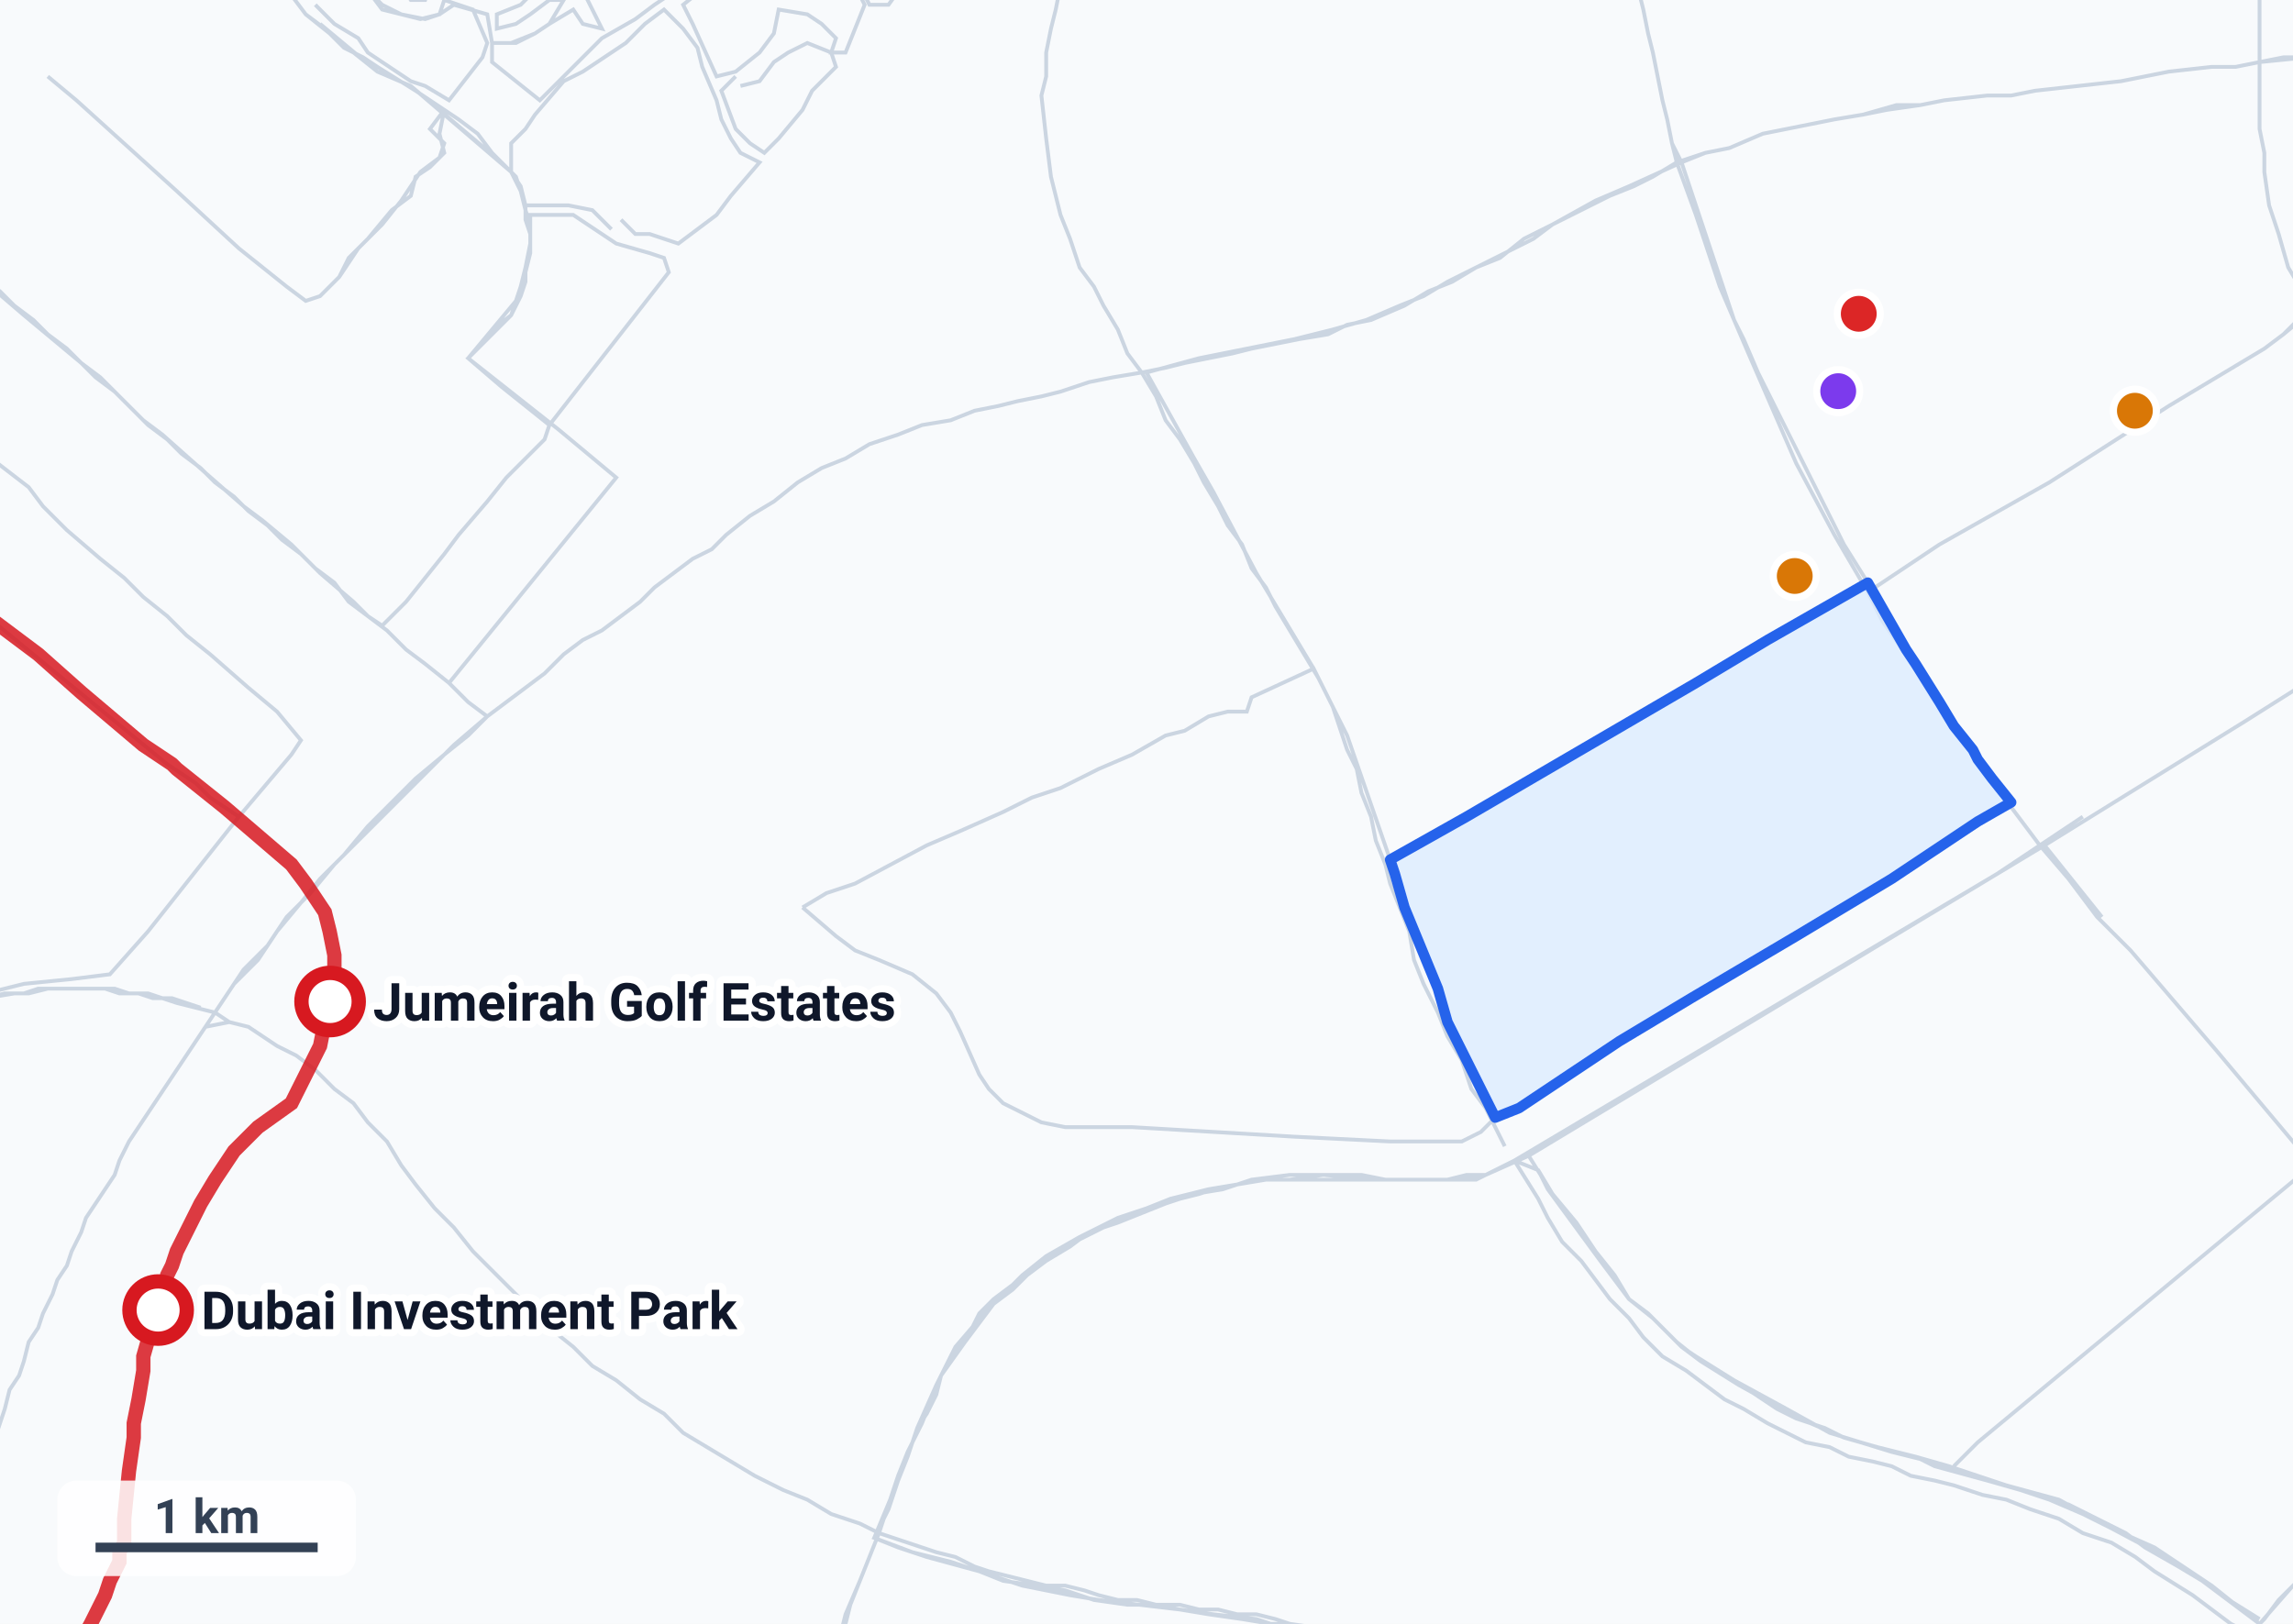
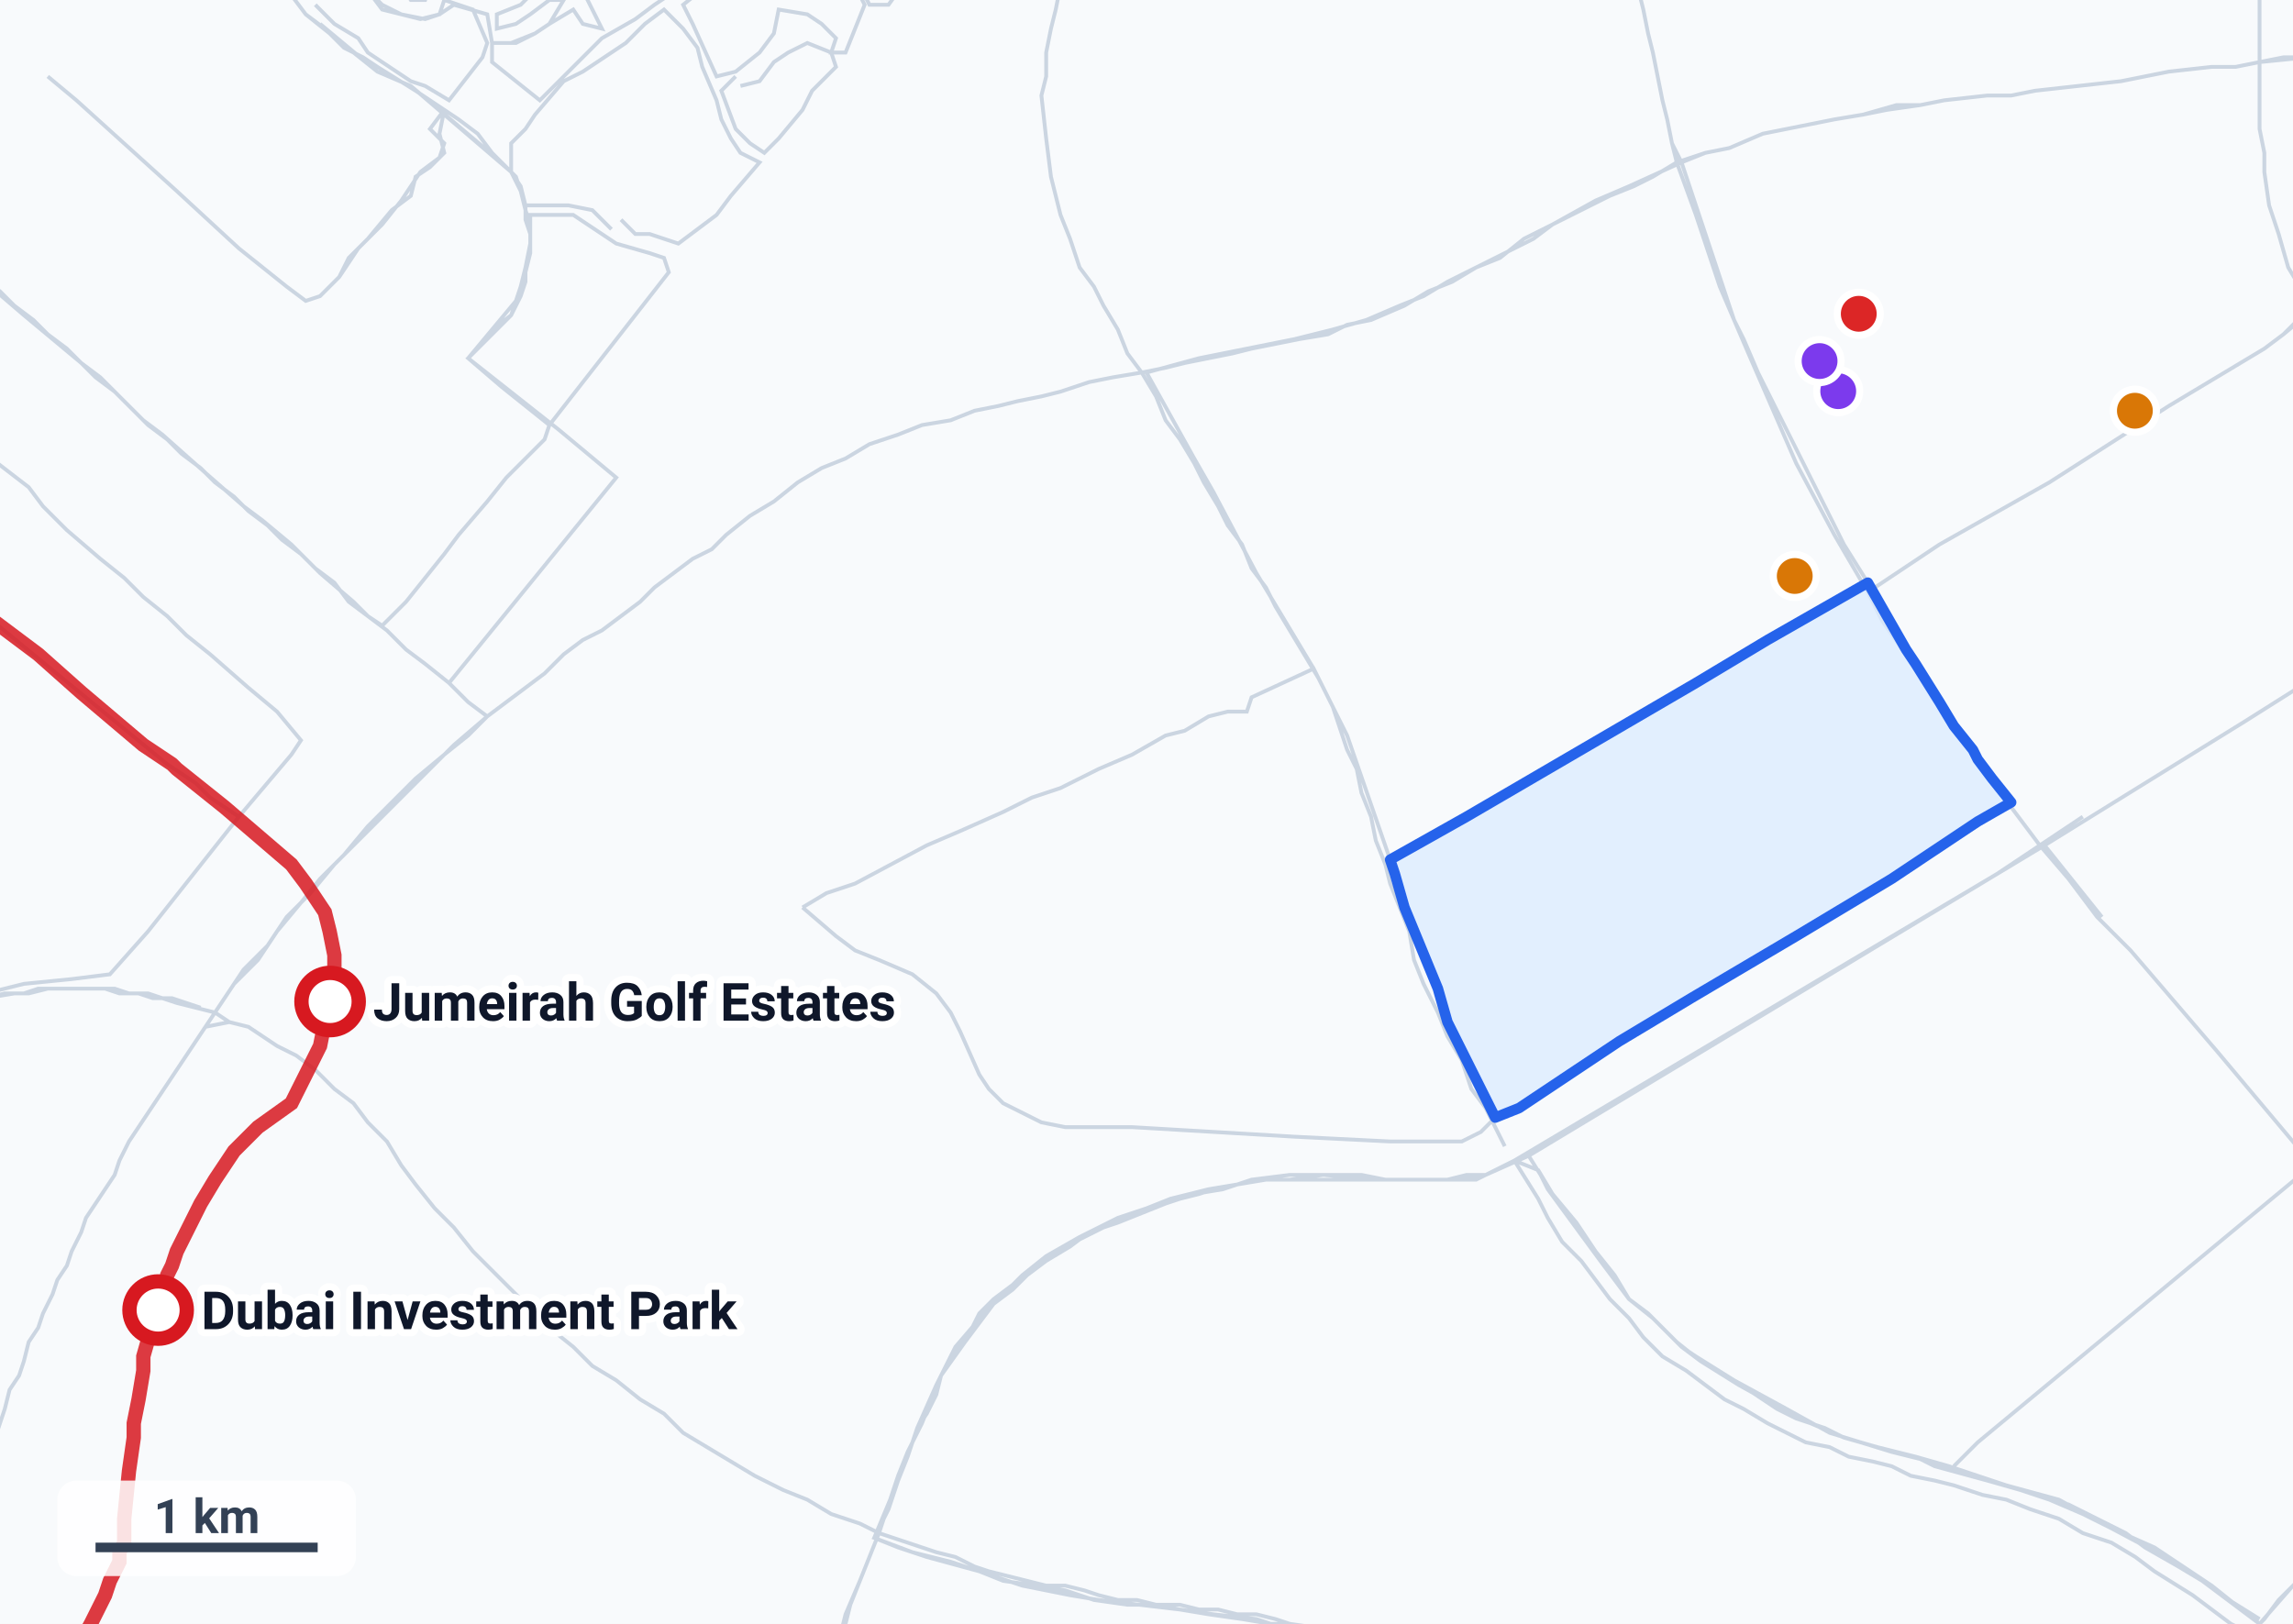
<svg xmlns="http://www.w3.org/2000/svg" viewBox="0 0 480 340" width="480" height="340">
  <style>.l{font:600 11px system-ui,-apple-system,"Segoe UI",Roboto,sans-serif;fill:#0f172a;paint-order:stroke;stroke:#fff;stroke-width:3px;stroke-linejoin:round}.s{font:600 10px system-ui,-apple-system,"Segoe UI",Roboto,sans-serif;fill:#334155}</style>
  <rect width="480" height="340" fill="#f8fafc" />
  <path d="M343,-2 344,2 345,7 346,11 347,16 348,21 349,25 350,30 351,34 346,37 342,39 337,41 333,43 325,47 319,50 314,54 309,56 304,59 299,61 294,64 287,67 282,68 278,70 272,71 267,72 262,73 258,74 253,75 248,76 244,77 239,78 236,74 234,69 231,64 229,60 226,56 224,50 222,45 220,37 219,29 218,20 219,16 219,11 220,6 221,2 222,-3M175,345 176,342 177,338 180,331 182,326 184,321 190,323 196,325 200,326 204,328 207,329 211,330 215,331 219,332 223,332 227,333 230,334 234,335 238,335 242,336 247,336 251,337 255,337 259,338 263,338 267,339 270,340 274,341 278,342 282,343 286,344 290,345 293,346M471,342 474,339 477,335 480,332 484,328 487,325M169,314 174,317 180,319 184,321 182,326 180,331 178,336 177,340 176,344M-9,328 -9,325 -8,322 -7,318 -6,315 -5,311 -3,308 -2,304 -0,298 1,295 2,291 4,288 5,285 6,281 8,278 9,275 11,271 12,268 14,265 15,262 17,258 18,255 20,252 22,249 24,246 25,243 27,239 29,236 31,233 33,230 35,227 37,224 39,221 43,215 48,214 52,215 55,217 58,219 62,221 66,224 70,228 74,231 77,235 81,239 84,244 87,248 91,253 95,257 99,262 103,266 107,270 111,274 115,278 120,282 124,286 129,289 134,293 139,296 143,300 148,303 153,306 158,309 164,312 169,314M484,65 478,70 474,73 469,76 454,85 429,101 406,114 391,124 384,112 376,97 366,74 360,60 355,45 351,34 357,32 362,31 369,28 374,27 379,26 384,25 390,24 395,23 402,22 407,21 416,20 421,20 426,19 435,18 444,17 454,15 463,14 468,14 473,13 473,18 473,22 473,27 474,32 474,36 475,43 477,49 479,56 482,61 484,65M222,-3 221,2 220,6 219,11 219,16 218,20 219,29 220,37 222,45 224,50 226,56 229,60 231,64 234,69 236,74 239,78 233,79 228,80 222,82 218,83 213,84 209,85 204,86 199,88 193,89 188,91 182,93 177,96 172,98 167,101 162,105 157,108 152,112 149,115 145,117 141,120 137,123 134,126 130,129 126,132 122,134 118,137 114,141 110,144 106,147 102,150 98,147 94,143 129,100M436,171 427,177 415,161 404,144 394,130 391,124 406,114 429,101 454,85 469,76 474,73 478,70 482,66 485,67 489,75M45,212 41,218 37,224 35,227 33,230 31,233 29,236 27,239 25,243 24,246 22,249 20,252 18,255 17,258 15,262 14,265 12,268 11,271 9,275 8,278 6,281 5,285 4,288 2,291 1,295 -0,298 -1,301 -3,308 -5,311 -6,315 -7,318 -8,322 -9,325 -9,328M-8,210 -3,209 1,208 5,208 8,207 12,207 15,207 19,207 22,207 25,208 29,208 32,209 36,209 39,210 42,211M489,75 486,70 484,65 482,61 479,56 477,49 475,43 474,36 474,32 473,27 473,22 473,18 473,13 478,12 483,12 488,11M473,-6 473,-1 473,3 473,8 473,13 468,14 463,14 454,15 444,17 435,18 426,19 421,20 416,20 407,21 402,22 397,22 390,24 384,25 379,26 374,27 369,28 362,31 357,32 352,34 350,30 349,25 348,21 347,16 346,11 345,7 344,2 343,-2M488,11 483,12 473,13 473,8 473,3 473,-1 473,-6M487,325 484,328 480,332 477,335 474,339 471,342 467,340 463,337 459,334 451,329 447,326 442,323 436,321 431,318 425,316 420,314 415,313 409,311 405,310 400,309 396,307 392,306 387,305 383,303 378,302 374,300 370,298 365,295 361,293 357,290 353,287 348,284 344,280 341,276 337,272 334,268 331,264 327,260 324,255 322,251 317,243 418,183 427,177 433,184 439,192 446,199 464,220 485,245M64,3 79,15 86,18 105,34 108,37 109,40 110,44 111,47 111,50 111,53 110,57 109,60 108,63 98,75 117,90 129,100 94,143 89,139 85,136 81,132 77,129 73,126 70,122 66,119 63,116 59,113 56,110 52,107 49,104 45,101 42,98 38,95 35,92 31,89 28,86 24,82 21,79 17,76 14,73 10,70 7,67 3,64 -0,61 -4,58 -7,55M-8,54 -4,58 -0,61 3,64 7,67 10,70 14,73 17,76 21,79 24,82 28,86 31,89 35,92 38,95 42,98 45,101 49,104 52,107 56,110 59,113 63,116 66,119 70,122 73,126 77,129 81,132 85,136 89,139 94,143 98,147 102,150 98,154 93,158 87,163 82,168 77,173 72,179 67,184 63,189 58,195 54,201 49,206 45,212 41,211 37,210 34,209 31,208 27,208 24,207 20,207 17,207 13,207 10,207 6,208 3,208 -3,209 -8,210M129,100 117,90 98,75 107,66 109,62 110,59 110,56 111,52 111,49 110,46 110,43 109,40 107,36 86,18 79,15 67,5M317,243 309,247 302,247 296,247 290,247 285,246 280,246 274,246 270,246 262,247 256,249 250,250 244,252 239,254 234,256 228,258 224,261 219,264 215,267 212,270 208,273 205,277 202,281 197,288 195,293 193,298 190,304 188,309 186,315 184,321 180,319 174,317 169,314 164,312 158,309 153,306 148,303 143,300 139,296 134,293 129,289 124,286 120,282 115,278 111,274 107,270 103,266 99,262 95,257 91,253 87,248 84,244 81,239 77,235 74,231 70,228 66,224 62,221 58,219 55,217 52,215 48,214 45,212 47,209 51,203 56,198 60,192 65,187 70,181 75,176 80,171 85,166 90,161 95,156 102,150 106,147 110,144 114,141 118,137 122,134 126,132 130,129 134,126 137,123 141,120 145,117 149,115 152,112 157,108 162,105 167,101 172,98 177,96 182,93 188,91 193,89 199,88 204,86 209,85 213,84 218,83 222,82 228,80 233,79 239,78 242,83 244,88 247,92 250,97 252,101 255,106 257,110 260,114 262,119 265,123 267,127 270,132 273,137 276,142 279,148 282,157 284,161 285,166 287,171 288,176 290,181 291,185 293,190 295,195 296,201 298,206 301,212 303,217 306,222 308,228 311,232 313,236 315,240M488,11 483,12 473,13 473,8 473,3 473,-1 473,-6M408,307 416,310 423,312 429,314 433,315 439,318 445,321 449,324 456,328 461,331 465,334 473,340 480,332M484,244 414,302 409,307M320,242 428,177M473,340 463,332 457,328 451,324 442,320 431,314 420,311 408,307 396,304 383,300 374,295 363,289 356,285 352,282 345,275 341,272 338,267 334,262 330,256 325,250 322,245M254,338 247,337 230,335 224,334 214,332 205,329 194,326 188,324 183,322 186,316 188,310 190,305 192,299 194,296 196,292 197,288 199,284 203,279 205,275 208,272 212,269 217,265 221,262 225,260 233,256 237,254 243,252 247,251 251,250 254,249 259,248 263,247 270,247 277,246 288,247 294,247 299,247 303,247 307,246 311,246 317,243 322,245 324,249 335,264 341,272 345,275 348,278 352,282 355,284 363,289 372,295 376,297 382,299 386,301 393,303 396,304 401,305 405,307 416,310 423,312 429,314 433,315 439,318 445,321 449,324 456,328 461,331 465,334 473,340 468,346M295,347 289,345 284,343 280,342 276,341 270,340 266,340 263,339 254,338M-5,57 -2,60 5,66 11,71 17,76 20,79 24,82 27,85 30,88 34,91 43,99 51,106 55,109 61,114 64,117 67,120 74,126 77,129 80,131 85,126 93,116 96,112 102,105 106,100 110,96 114,92 115,89 105,81 98,75 107,66 109,60 110,56 111,51 111,48 110,44 109,39 107,36 103,32 100,28 96,25 93,23 90,27 93,30 92,33 88,36 86,39 84,42 80,47 75,52 71,58 67,62 64,63 60,60 50,52 37,40 16,21 10,16M10,16 16,21 37,40 50,52 60,60 64,63 67,62 71,58 73,54 77,50 82,44 86,41 87,37 90,35 93,32 92,28 93,23 87,19 79,14 76,12 72,10 68,6 64,3 61,-1 55,-6M313,234 303,214 301,207 294,190 292,183 291,180 282,154 280,150 275,140 272,135 263,120 254,103 250,96 240,78 251,75 271,71 279,69 286,67 293,64 298,62 303,59 313,54 321,50 325,47 334,42 341,39 352,34 360,58 363,67 365,71 368,78 375,92 377,96 379,100 383,108 386,114 391,122 399,136 401,139 406,147 409,151 413,157 417,163 421,168 417,171 396,184 376,196 354,209 339,218 330,224 318,232 313,234M-7,126 -4,128 35,160 41,164 44,167 50,171 31,195 23,204 15,205 5,206 -3,208M-7,126 -4,128 35,160 41,164 44,167 50,171 61,158 63,155 58,149 52,144 44,137 39,133 35,129 30,125 26,121 21,117 14,111 9,106 6,102 -7,92M128,48 124,44 119,43 110,43 109,39 107,36 107,30 110,27 112,24 118,17 122,15 125,13 128,11 131,9 135,5 139,2 143,6 146,10 147,14 150,21 151,25 153,29 155,32 159,34 153,41 150,45 146,48 142,51 136,49 133,49 130,46M72,-5 77,-2 80,1 84,3 88,4 92,3 93,0 99,2 102,9 101,12 94,21 89,18 86,17 80,13 77,11 75,8 70,5 66,1M178,-6 179,-3 181,1 177,11 174,11 175,8 172,5 169,3 163,2 162,7 159,11 154,15 150,16 145,5 143,1 148,-3 152,-5 155,-6M140,-1 137,1 133,4 126,8 121,13 113,21 103,13 103,9 107,9 112,7 115,5 120,2 122,5 126,6 124,2 122,-2 122,-5M148,-5 142,-2M155,18 159,17 162,13 165,11 169,9 174,11 175,14 170,19 168,23 163,29 160,32 157,30 154,27 151,19 154,16M191,-6 186,1 182,1 180,-3 178,-6M103,69 107,66 109,60 110,56 111,51 111,48 111,45 116,45 120,45 129,51 136,53 139,54 140,57 115,89 105,81 98,75 101,72M90,-3 87,-5M114,-7 113,-3 109,1 104,3 104,6 108,5 111,3 115,0 118,-0 115,5 112,7 108,9 103,9 102,3 95,1 92,3 89,4 84,3 80,2 77,-2 74,-6M78,-7 80,-3 84,-3 86,0 89,0 90,-3M428,177 440,192M489,139 470,151 449,164 428,177M473,340 468,346M295,347 289,345 283,343 277,341 270,340 266,340 260,339 253,338 247,337 242,336 236,336 229,335 223,333 217,332 210,331 205,329 199,327 191,325 183,322 188,310 190,305 192,299 196,290 200,282 206,275 210,271 214,267 219,263 226,259 234,255 240,253 245,251 253,249 259,248 265,247 271,247 280,247 288,247 296,247 304,247 311,246 320,242 325,250 330,256 334,262 338,267 341,272 346,276 351,281 356,285 364,290 373,295 379,298 386,301 393,303 401,305 408,307 416,310 423,312 429,314 436,317 442,320 457,328 465,334 473,339M168,190 175,196 179,199 184,201 191,204 196,208 199,212 201,216 205,225 207,228 210,231 218,235 223,236 231,236 237,236 271,238 291,239 297,239 306,239 310,237 313,234 303,214 301,207 294,190 292,183 291,180 282,154 280,150 275,140 262,146 261,149 257,149 253,150 248,153 244,154 237,158 230,161 226,163 222,165 216,167 210,170 201,174 194,177 179,185 173,187 168,190" fill="none" stroke="#cbd5e1" stroke-width="0.8" />
  <path d="M291,180 292,183 294,190 301,207 303,214 313,234 318,232 330,224 339,218 354,209 376,196 396,184 414,172 421,168 417,163 414,159 413,157 409,152 406,147 401,139 399,136 391,122 370,134 355,143 307,171 291,180Z" fill="#dbeafe" fill-opacity="0.75" stroke="#2563eb" stroke-width="2.2" stroke-linejoin="round" />
  <path d="M-21,116 -15,120 -10,123 -8,125 -4,128 -0,131 8,137 17,145 30,156 36,160M36,160 37,161M37,161 47,169M47,169 61,181 64,185 66,188 68,191 69,195 70,200 70,206 69,210 68,214 67,219 66,221 63,227 61,231 54,236 49,241 45,247 42,252 41,254 37,262 36,265 35,267 34,271 33,275 32,277 30,284 30,287 29,293M29,293 28,298 28,301M28,301 27,308M27,308 26,318 26,321 26,323 25,325 25,327 24,329 23,331 22,334 19,340 14,349 13,351 12,355" fill="none" stroke="#d71920" stroke-width="3" stroke-linecap="round" stroke-opacity="0.85" />
  <circle cx="375.7" cy="120.6" r="4.5" fill="#d97706" stroke="#fff" stroke-width="1.5" />
  <circle cx="446.9" cy="86.0" r="4.5" fill="#d97706" stroke="#fff" stroke-width="1.5" />
  <circle cx="389.1" cy="65.7" r="4.5" fill="#dc2626" stroke="#fff" stroke-width="1.5" />
  <circle cx="384.8" cy="81.9" r="4.5" fill="#7c3aed" stroke="#fff" stroke-width="1.5" />
+   <circle cx="380.9" cy="75.6" r="4.5" fill="#7c3aed" stroke="#fff" stroke-width="1.5" />
  <circle cx="69.1" cy="209.7" r="6" fill="#fff" stroke="#d71920" stroke-width="3" />
  <circle cx="33.1" cy="274.3" r="6" fill="#fff" stroke="#d71920" stroke-width="3" />
  <text x="78.1" y="213.7" text-anchor="start" class="l">Jumeirah Golf Estates</text>
  <text x="42.1" y="278.3" text-anchor="start" class="l">Dubai Investment Park</text>
  <g>
    <rect x="12" y="310" width="62.5" height="20" rx="4" fill="#fff" fill-opacity="0.85" />
    <path d="M20,324h46.5" stroke="#334155" stroke-width="2" />
    <text x="43.3" y="321" text-anchor="middle" class="s">1 km</text>
  </g>
</svg>
